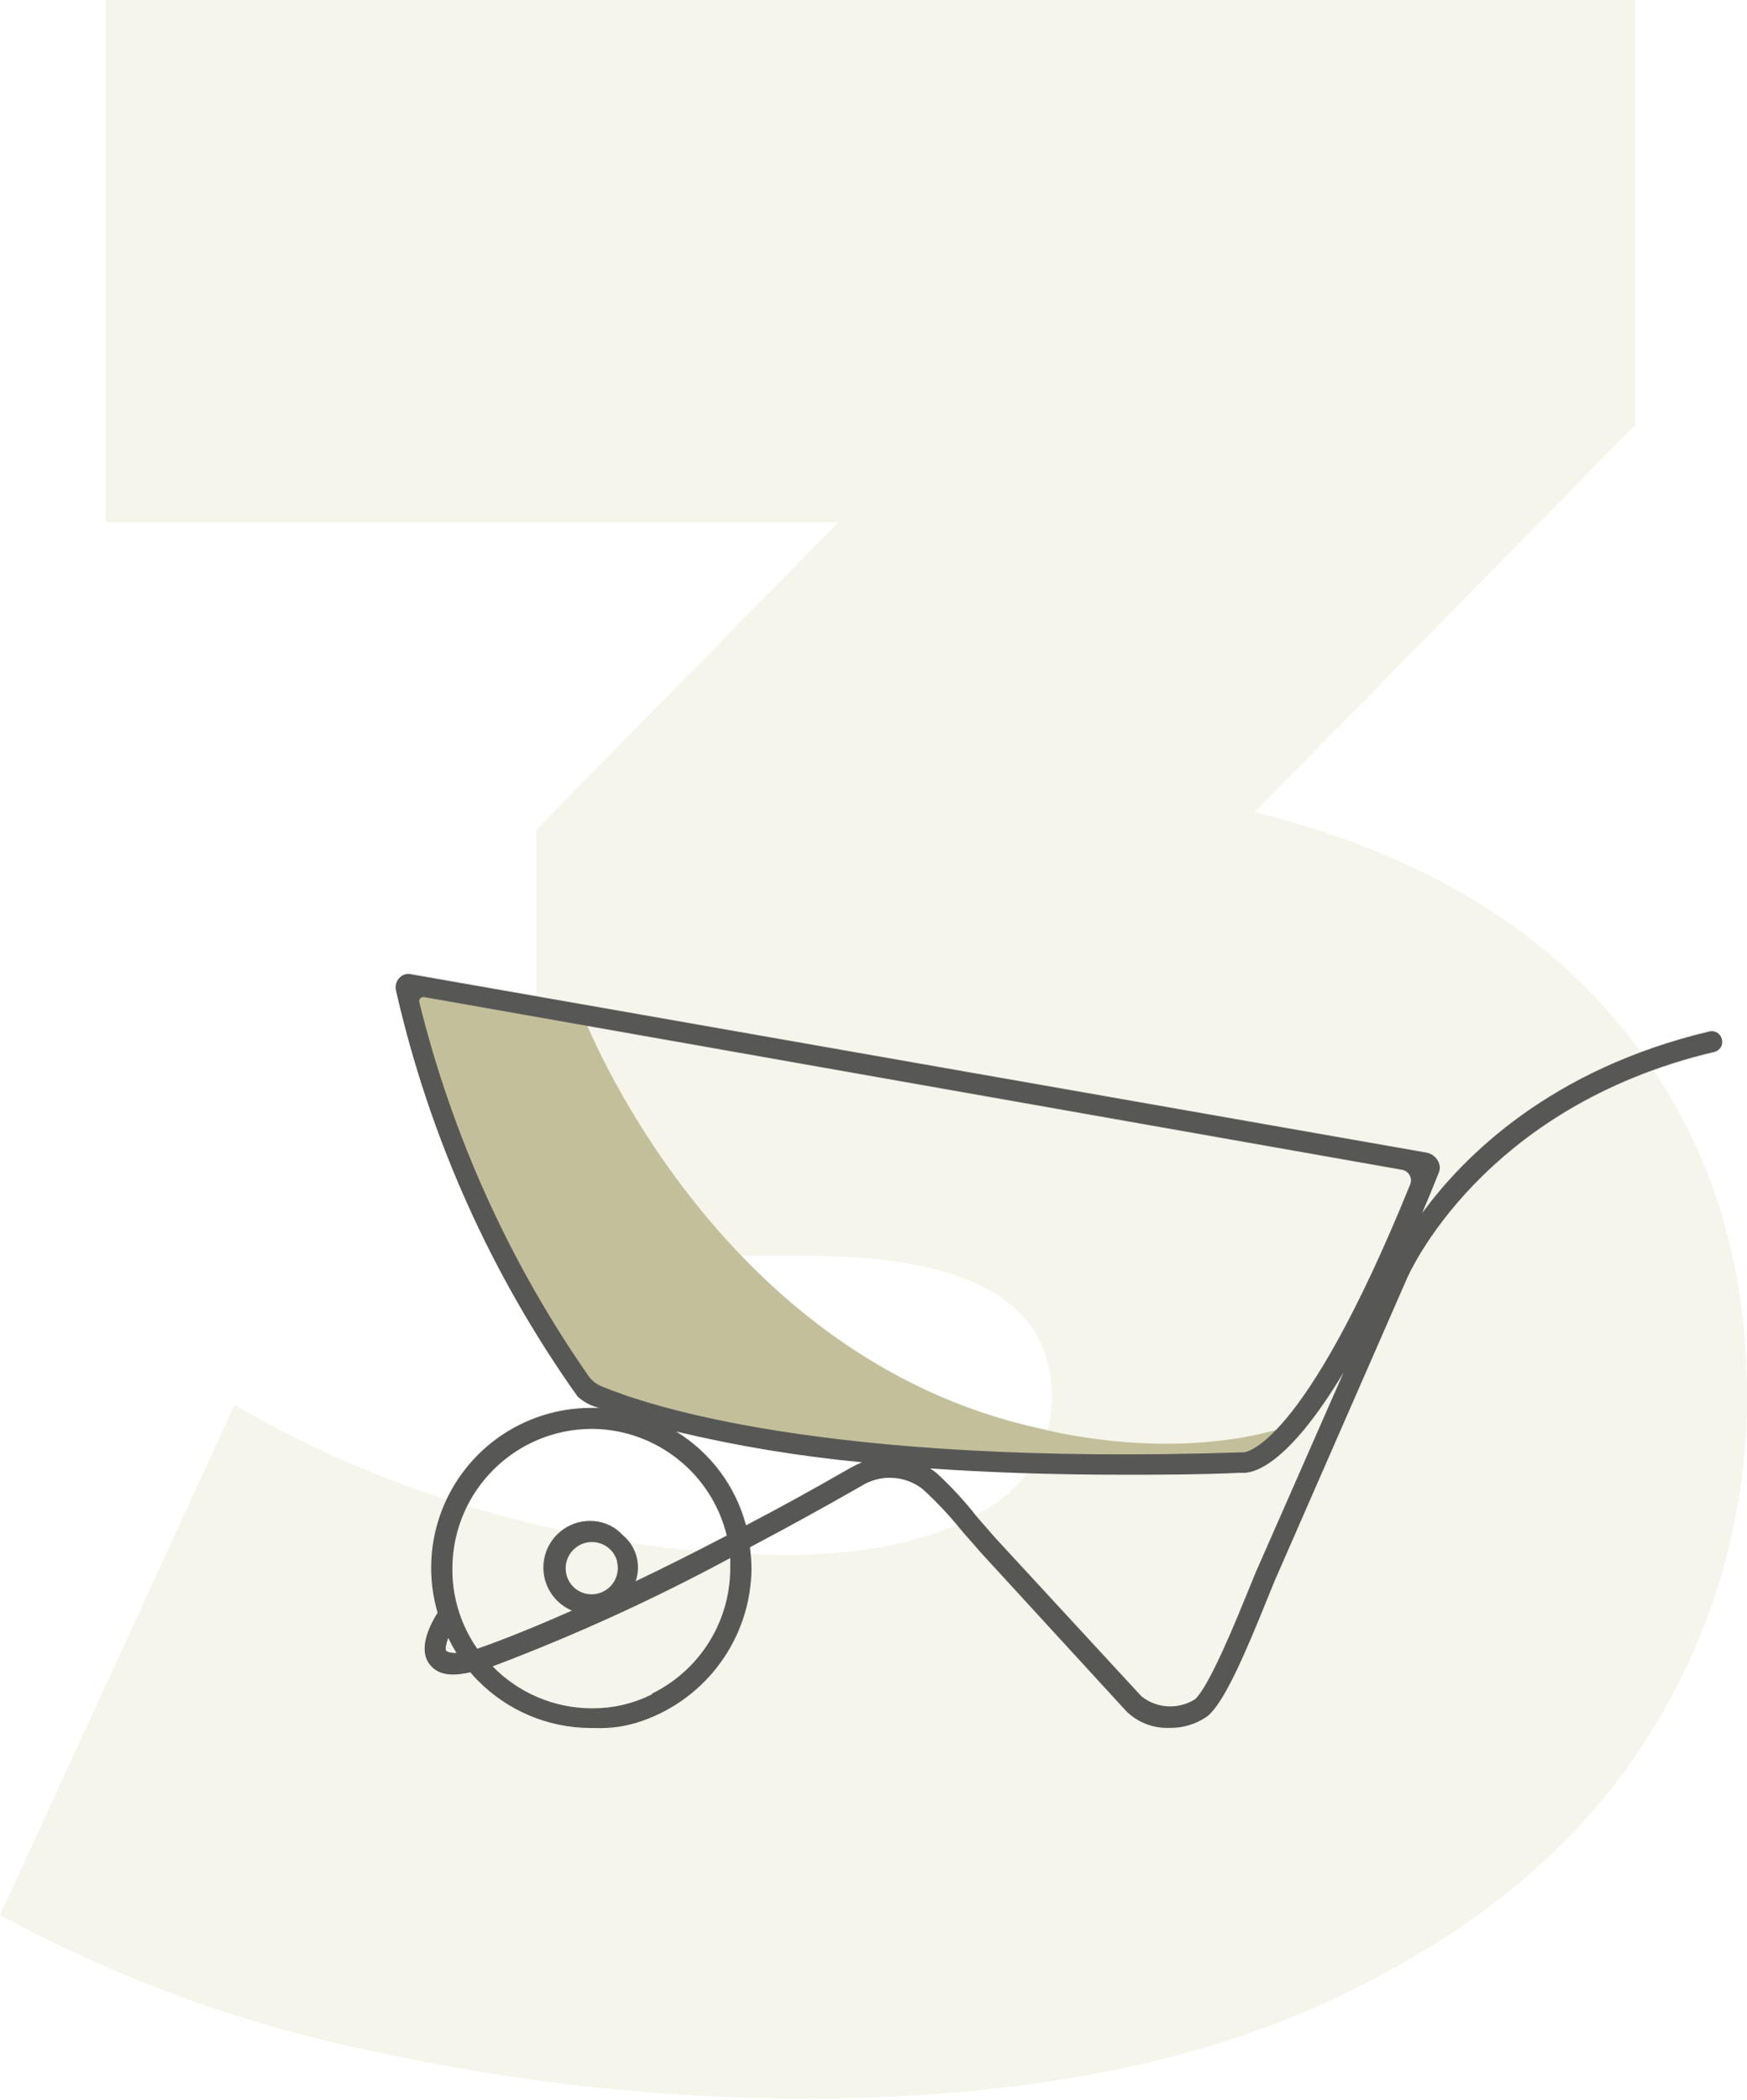
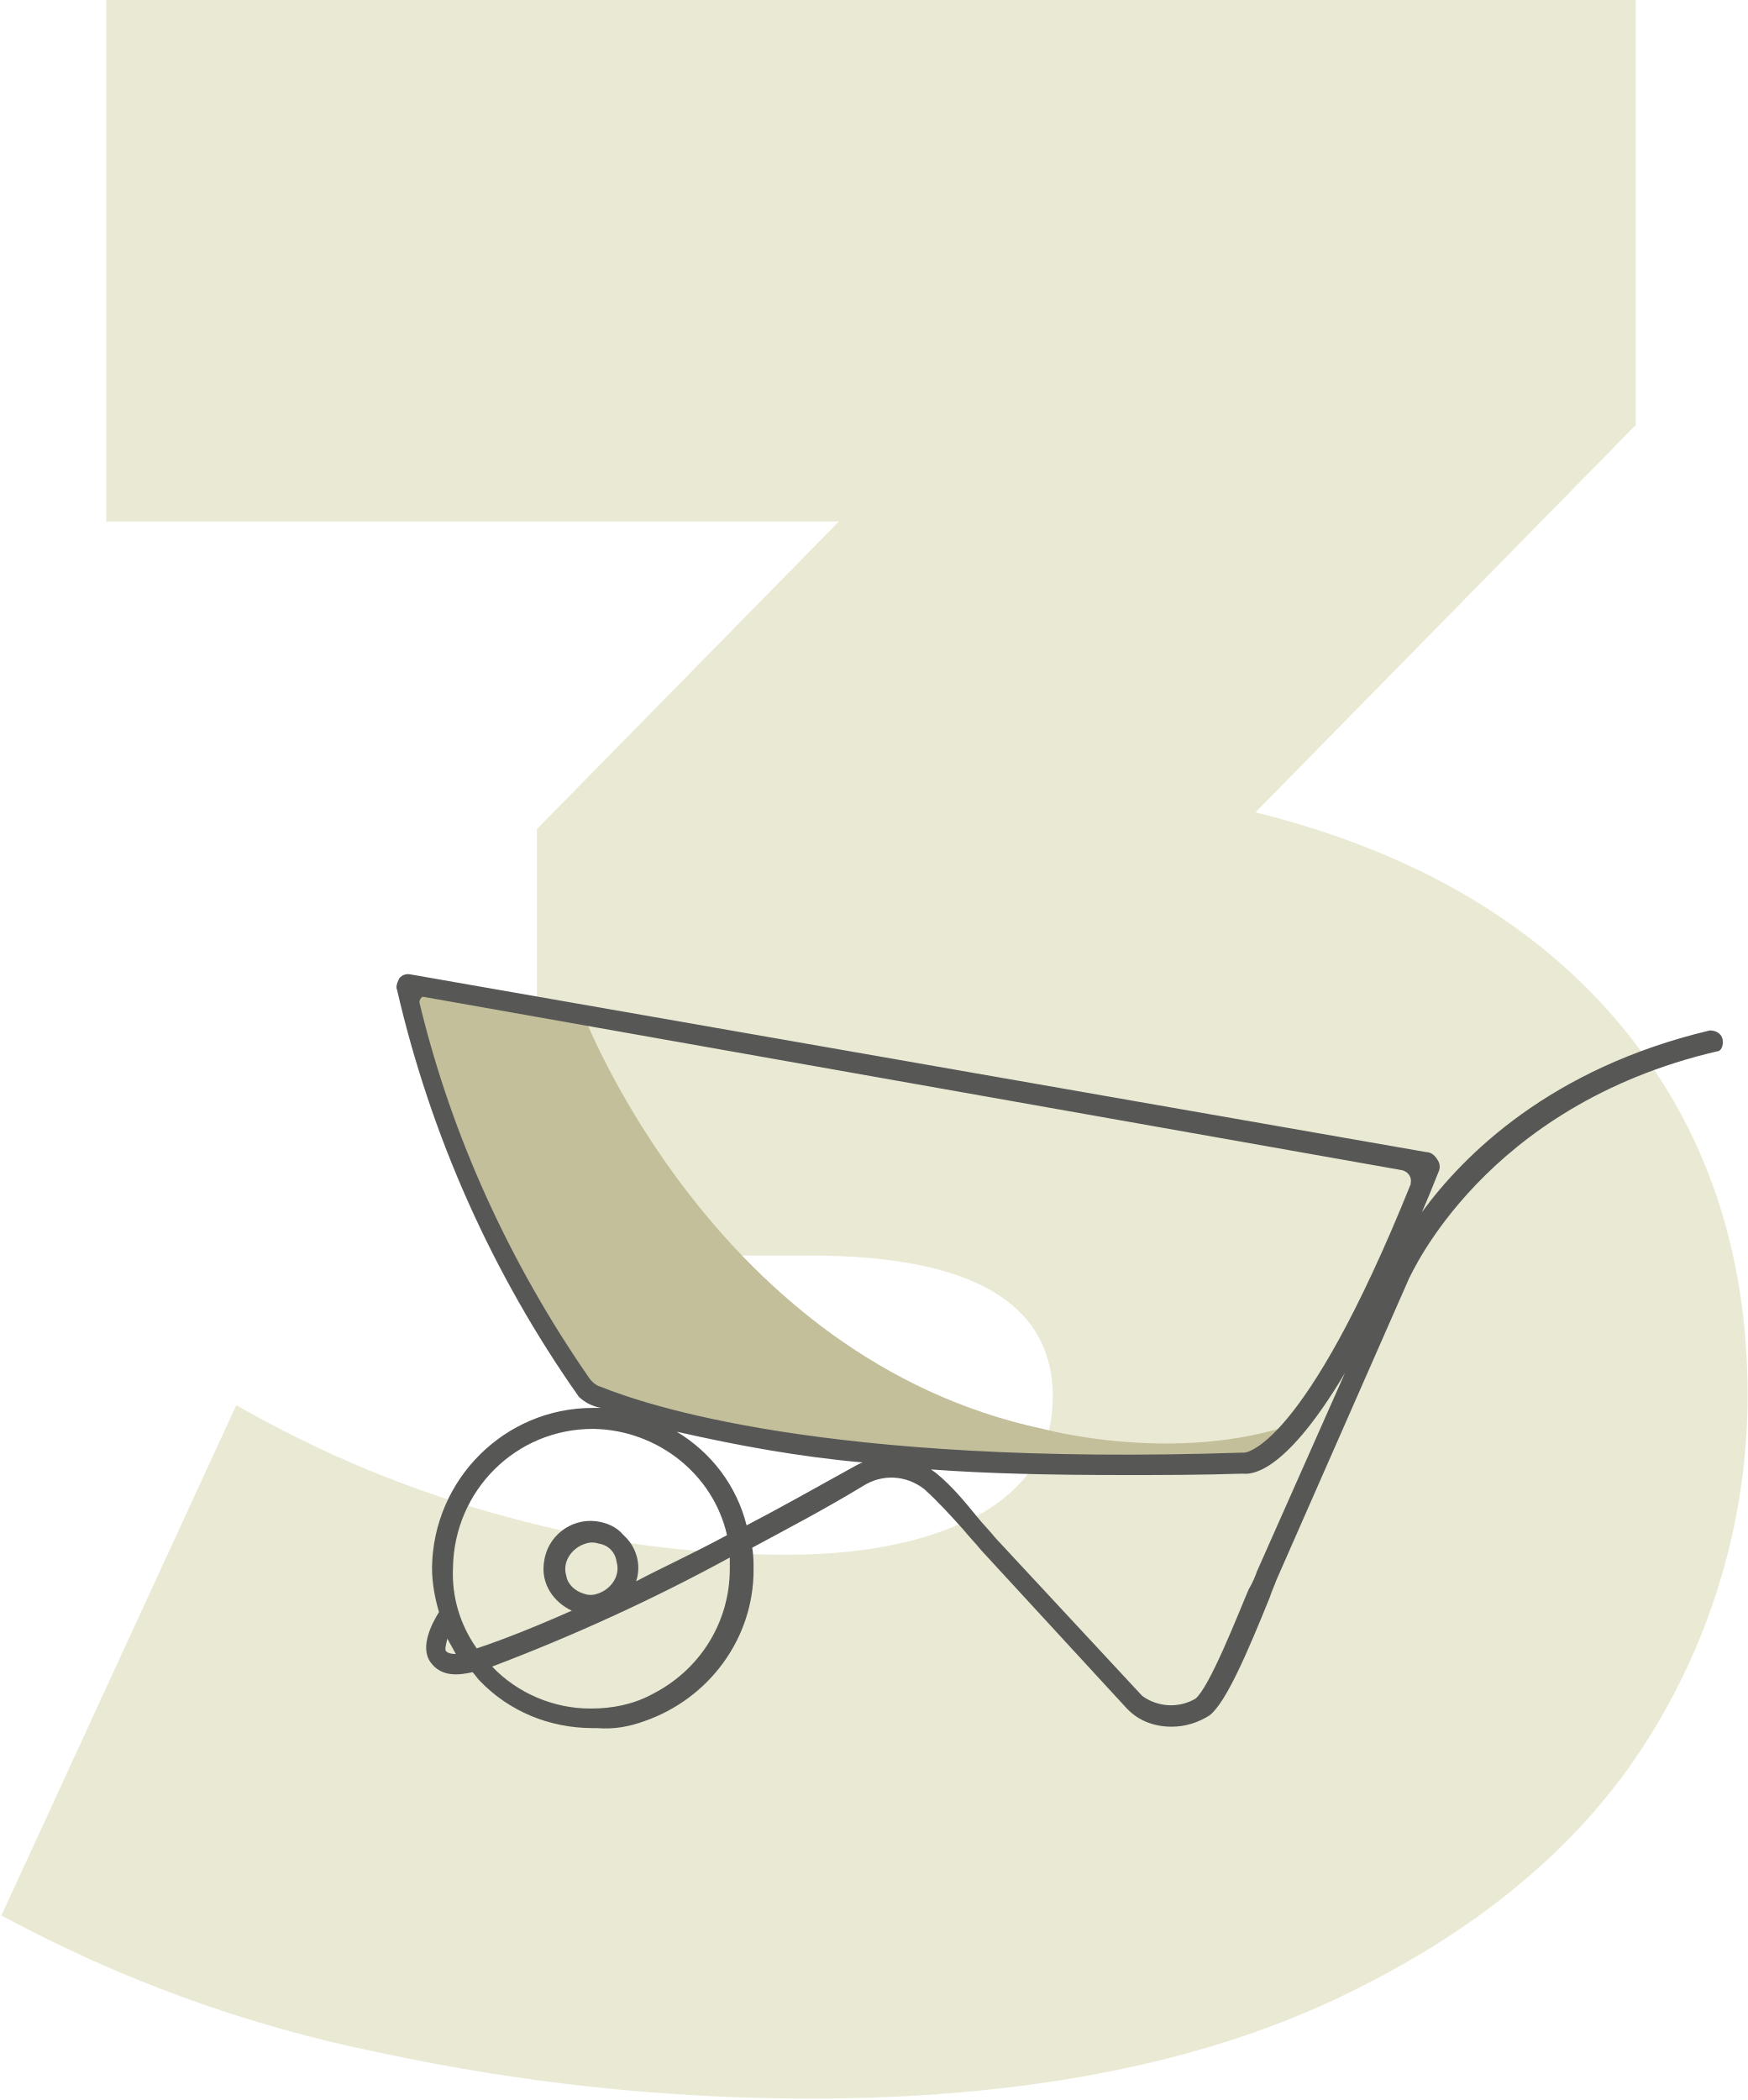
- <svg xmlns="http://www.w3.org/2000/svg" viewBox="0 0 125 150.17">
-   <defs>
-     <style>.cls-1{fill:#c5c589;opacity:0.17;}.cls-2{fill:#c3bf9a;}.cls-3{fill:#575756;}</style>
-   </defs>
-   <g id="Calque_2" data-name="Calque 2">
+ <svg xmlns="http://www.w3.org/2000/svg" version="1.1" id="Calque_1" x="0px" y="0px" viewBox="0 0 125 150.2" style="enable-background:new 0 0 125 150.2;" xml:space="preserve">
+   <style type="text/css">
+ 	.st0{opacity:0.36;fill:#C5C589;enable-background:new    ;}
+ 	.st1{fill:#C3BF9A;}
+ 	.st2{fill:#575756;}
+ </style>
+   <g id="Calque_2_1_">
    <g id="Desktop">
-       <path class="cls-1" d="M115.88,73.3q9.12,11,9.12,26.53a45.2,45.2,0,0,1-7.24,24.65Q110.53,135.91,95.43,143t-37.54,7.13A144.91,144.91,0,0,1,27,146.81,96,96,0,0,1,0,137l16.78-36.49a77.16,77.16,0,0,0,19.4,8,78.62,78.62,0,0,0,20,2.73q8.59,0,13.84-2.94t5.24-8.39q0-10.06-17.4-10.06H38.38V59.35l21.6-22H7.55V0H117V30.41L89.77,58.1Q106.75,62.29,115.88,73.3Z" />
-       <path class="cls-2" d="M29,70.34l12.69,2.24s9.38,24.65,32.93,29.66c0,0,9.46,2.57,18.06-.36,0,0-2.69,2.71-3.83,2.75,0,0-32.7,1.38-46.38-4.91C42.45,99.72,31.56,85.49,29,70.34Z" />
-       <path class="cls-3" d="M123.2,74.33a.74.74,0,0,0-.86-.55h0c-11.36,2.69-17.57,8.89-20.58,13,.39-.92.79-1.88,1.19-2.89a.92.92,0,0,0,0-.71h0a1.19,1.19,0,0,0-.91-.73L29.39,69.69a.89.89,0,0,0-.94.43h0a1,1,0,0,0-.12.73,81.23,81.23,0,0,0,13,29.06,3.47,3.47,0,0,0,1.56.81c-.16,0-.32,0-.48,0h-.1a11.44,11.44,0,0,0-11,14.65c-.48.76-1.39,2.46-.65,3.58s2.1.86,3,.69a6.52,6.52,0,0,0,.5.55,11.38,11.38,0,0,0,8.06,3.43h.32a9,9,0,0,0,3.41-.51,11.65,11.65,0,0,0,7.82-10.84,11.87,11.87,0,0,0-.11-1.58c2.42-1.28,5.06-2.72,7.93-4.36a3.83,3.83,0,0,1,4.42.19,26.5,26.5,0,0,1,2.75,2.92c.44.53.89,1,1.34,1.54l10.4,11.34.08.09a4.16,4.16,0,0,0,3.09,1.2,4.54,4.54,0,0,0,2.69-.81c1.22-.92,2.8-4.66,4.32-8.42.23-.57.41-1,.53-1.3l9.47-21.64c.06-.13,5.27-12.25,22-16.19h0A.73.73,0,0,0,123.2,74.33ZM31.93,118.1c-.1-.14,0-.5.14-.93a11.3,11.3,0,0,0,.59,1.08C32.18,118.26,32,118.16,31.93,118.1Zm.44-6a10,10,0,0,1,10-9.88h.09A10,10,0,0,1,52,109.85q-3.61,1.89-6.52,3.27a3,3,0,0,0-.92-3.3,3.12,3.12,0,0,0-2-1,3.34,3.34,0,0,0-1.64,6.4c-3.61,1.6-5.87,2.42-6.77,2.73A9.88,9.88,0,0,1,32.37,112.05Zm11.78-.38A1.88,1.88,0,0,1,41.87,114a1.84,1.84,0,0,1-1.34-1.35,1.88,1.88,0,0,1,2.28-2.28A1.85,1.85,0,0,1,44.15,111.67Zm2.5,9.49a9.34,9.34,0,0,1-4.29,1h-.11a9.92,9.92,0,0,1-7-3,140,140,0,0,0,17-7.75c0,.27,0,.55,0,.83A10,10,0,0,1,46.65,121.16ZM60.87,105q-4,2.3-7.49,4.12a11.26,11.26,0,0,0-5-6.71,96.81,96.81,0,0,0,13.3,2.2A7.48,7.48,0,0,0,60.87,105Zm29,7.44c-.12.28-.31.75-.55,1.34-.78,1.92-2.84,7-3.84,7.8a3.32,3.32,0,0,1-3.8-.22L71.2,110c-.43-.48-.86-1-1.3-1.49A25.86,25.86,0,0,0,67,105.37a4.6,4.6,0,0,0-.45-.32c4,.28,8.58.45,13.78.45,2.66,0,5.48,0,8.46-.14.77.09,3.23-.32,7.35-7.18ZM89,103.9l-.09,0h-.1c-30,1-42.79-3.47-45.78-4.73a2.08,2.08,0,0,1-.91-.72A80.46,80.46,0,0,1,30,71.69a.3.3,0,0,1,.35-.36l70,12.36a.77.77,0,0,1,.57,1C93.16,103.81,89,103.89,89,103.9Z" />
+       <path class="st0" d="M115.9,73.3c6.1,7.3,9.1,16.2,9.1,26.5c0,8.7-2.5,17.3-7.2,24.7c-4.8,7.6-12.3,13.8-22.3,18.5    s-22.6,7.1-37.5,7.1c-10.4,0-20.7-1.1-30.9-3.3c-9.4-1.9-18.5-5.2-27-9.8l16.8-36.5c6.1,3.5,12.6,6.2,19.4,8    c6.5,1.8,13.2,2.7,20,2.7c5.7,0,10.3-1,13.8-2.9c3.5-2,5.2-4.8,5.2-8.4c0-6.7-5.8-10.1-17.4-10.1H38.4V59.3l21.6-22H7.6V0H117    v30.4L89.8,58.1C101.1,60.9,109.8,66,115.9,73.3z" />
+       <path class="st1" d="M29,70.3l12.7,2.2c0,0,9.4,24.7,32.9,29.7c0,0,9.5,2.6,18.1-0.4c0,0-2.7,2.7-3.8,2.8c0,0-32.7,1.4-46.4-4.9    C42.5,99.7,31.6,85.5,29,70.3z" />
+       <path class="st2" d="M123.2,74.3c-0.1-0.4-0.5-0.6-0.9-0.6l0,0c-11.4,2.7-17.6,8.9-20.6,13c0.4-0.9,0.8-1.9,1.2-2.9    c0.1-0.2,0.1-0.5,0-0.7l0,0c-0.2-0.4-0.5-0.7-0.9-0.7L29.4,69.7c-0.4-0.1-0.8,0.1-0.9,0.4l0,0c-0.1,0.2-0.2,0.5-0.1,0.7    c2.4,10.4,6.8,20.3,13,29.1c0.4,0.4,1,0.7,1.6,0.8c-0.2,0-0.3,0-0.5,0h-0.1c-6.3,0-11.4,5.1-11.5,11.4c0,1.1,0.2,2.2,0.5,3.2    c-0.5,0.8-1.4,2.5-0.6,3.6s2.1,0.9,3,0.7c0.2,0.2,0.3,0.4,0.5,0.6c2.1,2.2,5,3.4,8.1,3.4h0.3c1.2,0.1,2.3-0.1,3.4-0.5    c4.6-1.6,7.8-5.9,7.8-10.8c0-0.5,0-1.1-0.1-1.6c2.4-1.3,5.1-2.7,7.9-4.4c1.4-0.9,3.1-0.8,4.4,0.2c1,0.9,1.9,1.9,2.8,2.9    c0.4,0.5,0.9,1,1.3,1.5l10.4,11.3l0.1,0.1c0.8,0.8,1.9,1.2,3.1,1.2c1,0,1.9-0.3,2.7-0.8c1.2-0.9,2.8-4.7,4.3-8.4    c0.2-0.6,0.4-1,0.5-1.3l9.5-21.6c0.1-0.1,5.3-12.3,22-16.2l0,0C123.1,75.2,123.3,74.8,123.2,74.3    C123.2,74.4,123.2,74.3,123.2,74.3z M31.9,118.1c-0.1-0.1,0-0.5,0.1-0.9c0.2,0.4,0.4,0.7,0.6,1.1C32.2,118.3,32,118.2,31.9,118.1z     M32.4,112.1c0.1-5.5,4.5-9.9,10-9.9h0.1c4.5,0.1,8.5,3.2,9.5,7.6c-2.4,1.3-4.6,2.3-6.5,3.3c0.4-1.2,0-2.5-0.9-3.3    c-0.5-0.6-1.2-0.9-2-1c-1.8-0.2-3.5,1.1-3.7,3c-0.2,1.5,0.7,2.8,2,3.4c-3.6,1.6-5.9,2.4-6.8,2.7C32.9,116.2,32.3,114.2,32.4,112.1    L32.4,112.1z M44.1,111.7c0.3,1-0.4,2-1.4,2.3c-0.3,0.1-0.6,0.1-0.9,0c-0.7-0.2-1.2-0.7-1.3-1.3c-0.3-1,0.4-2,1.4-2.3    c0.3-0.1,0.6-0.1,0.9,0C43.5,110.5,44,111,44.1,111.7L44.1,111.7z M46.6,121.2c-1.3,0.7-2.8,1-4.3,1h-0.1c-2.6,0-5.2-1.1-7-3    c5.8-2.2,11.5-4.8,17-7.8c0,0.3,0,0.6,0,0.8C52.2,116.1,50,119.5,46.6,121.2L46.6,121.2z M60.9,105c-2.7,1.5-5.2,2.9-7.5,4.1    c-0.7-2.8-2.5-5.2-5-6.7c4.4,1,8.8,1.8,13.3,2.2C61.4,104.7,61.1,104.9,60.9,105z M89.9,112.4c-0.1,0.3-0.3,0.8-0.6,1.3    c-0.8,1.9-2.8,7-3.8,7.8c-1.2,0.7-2.7,0.6-3.8-0.2L71.2,110c-0.4-0.5-0.9-1-1.3-1.5c-0.9-1.1-1.8-2.2-2.9-3.1    c-0.1-0.1-0.3-0.2-0.4-0.3c4,0.3,8.6,0.4,13.8,0.4c2.7,0,5.5,0,8.5-0.1c0.8,0.1,3.2-0.3,7.3-7.2L89.9,112.4z M89,103.9L89,103.9    h-0.2c-30,1-42.8-3.5-45.8-4.7c-0.4-0.1-0.7-0.4-0.9-0.7c-5.6-8.1-9.8-17.2-12.1-26.8c0-0.2,0.1-0.3,0.2-0.4c0,0,0.1,0,0.1,0    l70,12.4c0.4,0.1,0.7,0.5,0.6,0.9c0,0,0,0.1,0,0.1C93.2,103.8,89,103.9,89,103.9z" />
    </g>
  </g>
</svg>
